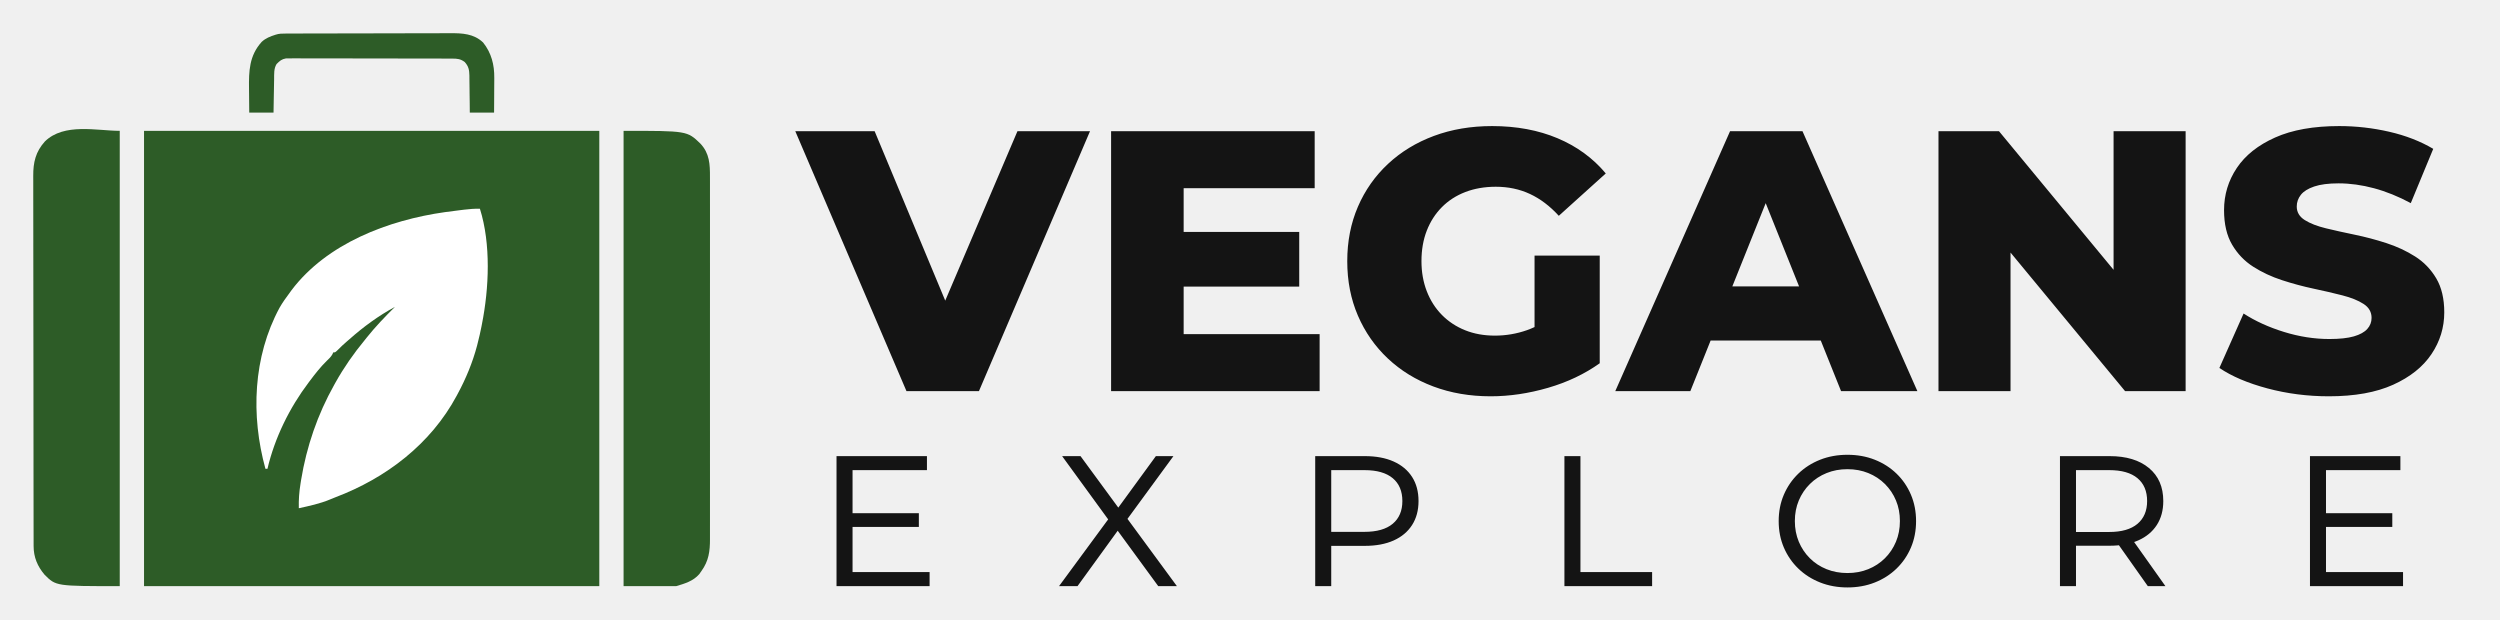
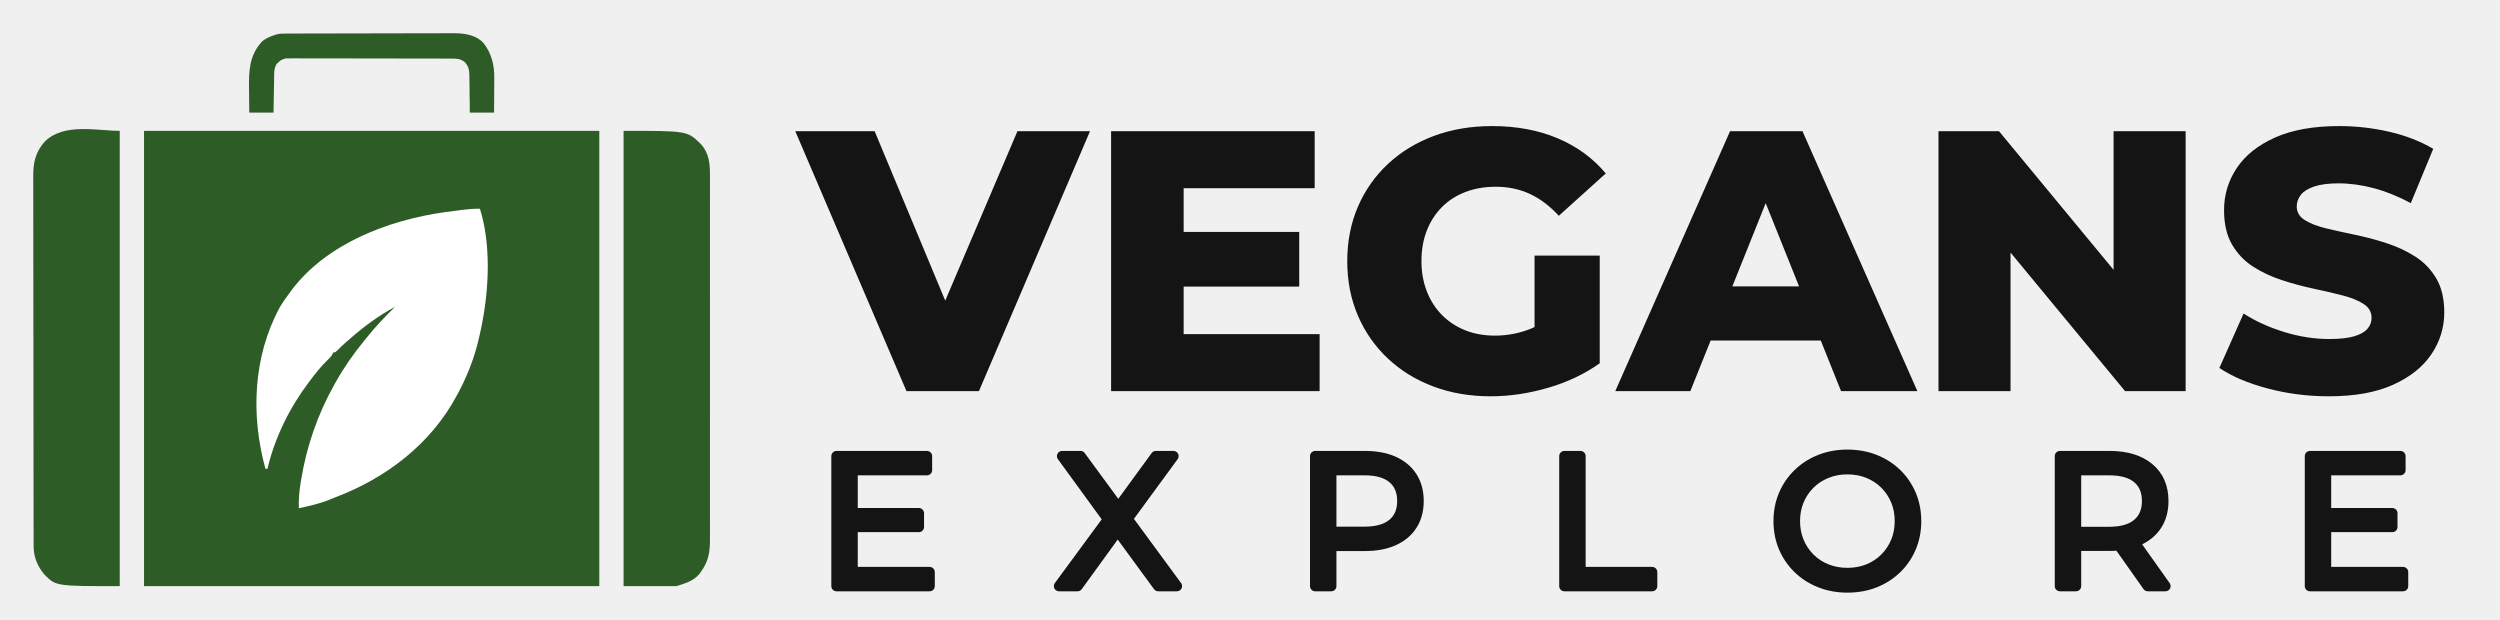
<svg xmlns="http://www.w3.org/2000/svg" viewBox="-90 2024 6732 1668" role="img" aria-label="Vegans Explore">
  <g transform="translate(-343.54,1978.16) scale(1.67579)">
    <path fill="#2D5C27" d="M 382.73 237.594 C 624.145 237.594 865.562 237.594 1114.297 237.594 C 1114.297 479.031 1114.297 720.469 1114.297 969.223 C 872.879 969.223 631.461 969.223 382.73 969.223 C 382.73 727.785 382.73 486.348 382.73 237.594 Z M 382.73 237.594 " />
    <path fill="#FFFFFF" d="M 922.465 362.785 C 940.336 419.625 937.164 490.367 925.715 548.129 C 925.578 548.855 925.578 548.855 924.871 552.52 C 923.242 560.887 921.328 569.137 919.211 577.395 C 918.98 578.324 918.98 578.324 917.816 583.023 C 910.66 609.945 899.93 635.836 886.699 660.312 C 886.18 661.289 885.66 662.262 885.125 663.262 C 843.398 740.984 771.801 795.547 690.281 826.41 C 687.23 827.586 684.207 828.836 681.191 830.102 C 665.164 836.762 648.359 840.309 631.461 844.035 C 631.098 830.527 632.039 817.73 634.207 804.402 C 634.492 802.582 634.785 800.762 635.082 798.887 C 643.965 744.707 661.473 693.602 688.363 645.68 C 689.016 644.504 689.672 643.32 690.348 642.109 C 703.848 617.977 719.516 595.449 737.133 574.145 C 738.203 572.793 739.273 571.441 740.379 570.047 C 754.387 552.488 769.949 536.281 785.902 520.492 C 759.504 534.766 735.148 552.609 712.746 572.52 C 711.484 573.605 710.219 574.688 708.918 575.809 C 703.816 580.191 698.938 584.66 694.254 589.488 C 689.988 593.652 689.988 593.652 686.734 593.652 C 686.348 594.582 685.961 595.508 685.562 596.461 C 683.047 600.938 680.016 603.758 676.27 607.27 C 666.227 617.129 657.773 627.934 649.344 639.176 C 648.656 640.082 647.969 640.988 647.262 641.922 C 616.5 682.598 592.746 730.934 581.066 780.625 C 579.992 780.625 578.918 780.625 577.812 780.625 C 554.219 695.027 557.879 600.84 600.445 521.953 C 605.285 513.438 610.977 505.574 616.832 497.73 C 617.77 496.426 618.707 495.121 619.676 493.777 C 676.496 418.434 775.621 381.004 866.348 368.215 C 874.852 367.066 883.363 365.969 891.879 364.918 C 893.609 364.703 895.34 364.488 897.121 364.27 C 905.633 363.266 913.895 362.527 922.465 362.785 Z M 922.465 362.785 " />
    <path fill="#2D5C27" d="M 1153.312 237.594 C 1255.441 237.594 1255.441 237.594 1276.664 258.02 C 1291.52 273.734 1292.215 291.375 1292.117 311.906 C 1292.121 314.504 1292.129 317.098 1292.141 319.695 C 1292.16 326.805 1292.148 333.914 1292.137 341.023 C 1292.125 348.699 1292.141 356.379 1292.156 364.055 C 1292.176 379.086 1292.172 394.117 1292.156 409.148 C 1292.148 421.363 1292.145 433.578 1292.148 445.797 C 1292.152 447.539 1292.152 449.277 1292.152 451.07 C 1292.156 454.605 1292.156 458.137 1292.156 461.672 C 1292.172 494.805 1292.156 527.938 1292.129 561.07 C 1292.109 589.488 1292.109 617.906 1292.133 646.324 C 1292.16 679.336 1292.168 712.348 1292.156 745.359 C 1292.152 748.883 1292.152 752.402 1292.148 755.926 C 1292.148 757.656 1292.148 759.391 1292.148 761.176 C 1292.145 773.375 1292.152 785.574 1292.164 797.773 C 1292.176 812.645 1292.172 827.516 1292.148 842.391 C 1292.133 849.977 1292.129 857.559 1292.145 865.145 C 1292.16 872.094 1292.152 879.043 1292.125 885.992 C 1292.121 888.5 1292.121 891.008 1292.137 893.52 C 1292.219 913.109 1290.125 928.695 1278.492 944.836 C 1277.32 946.512 1276.145 948.188 1274.934 949.918 C 1265.09 961.211 1251.82 965.031 1237.852 969.223 C 1209.953 969.223 1182.055 969.223 1153.312 969.223 C 1153.312 727.785 1153.312 486.348 1153.312 237.594 Z M 1153.312 237.594 " />
    <path fill="#2D5C27" d="M 343.711 237.594 C 343.711 479.031 343.711 720.469 343.711 969.223 C 241.32 969.223 241.32 969.223 222.977 950.914 C 211.52 937.398 205.336 922.723 205.309 905.02 C 205.305 903.957 205.301 902.895 205.297 901.801 C 205.285 898.23 205.285 894.656 205.289 891.086 C 205.285 888.504 205.277 885.922 205.27 883.34 C 205.254 876.234 205.25 869.129 205.242 862.02 C 205.238 854.363 205.223 846.703 205.207 839.043 C 205.176 820.539 205.16 802.035 205.145 783.527 C 205.137 774.816 205.129 766.102 205.121 757.387 C 205.094 728.422 205.07 699.453 205.059 670.488 C 205.055 662.969 205.051 655.449 205.047 647.934 C 205.047 646.066 205.047 644.195 205.043 642.273 C 205.031 612.004 204.992 581.738 204.938 551.473 C 204.883 520.398 204.855 489.324 204.852 458.254 C 204.848 440.805 204.832 423.359 204.793 405.91 C 204.754 391.055 204.742 376.195 204.758 361.336 C 204.766 353.758 204.762 346.18 204.73 338.598 C 204.703 331.652 204.703 324.707 204.73 317.762 C 204.734 315.258 204.727 312.754 204.707 310.246 C 204.547 288.34 208.48 271.293 223.41 254.664 C 254.426 224.324 307.219 237.594 343.711 237.594 Z M 343.711 237.594 " />
    <path fill="#2D5C27" d="M 610.832 81.273 C 612.051 81.266 613.273 81.262 614.527 81.258 C 618.629 81.238 622.727 81.23 626.824 81.227 C 629.762 81.215 632.695 81.203 635.629 81.191 C 645.281 81.16 654.934 81.141 664.586 81.125 C 667.91 81.121 671.234 81.113 674.559 81.105 C 690.184 81.074 705.809 81.051 721.434 81.039 C 739.457 81.023 757.477 80.98 775.496 80.914 C 789.434 80.863 803.367 80.84 817.305 80.836 C 825.625 80.832 833.945 80.816 842.262 80.777 C 850.098 80.738 857.934 80.73 865.77 80.746 C 868.633 80.75 871.5 80.738 874.367 80.715 C 893.941 80.57 912.605 81.363 927.582 95.633 C 940.945 112.352 945.77 131.488 945.539 152.441 C 945.535 154.047 945.531 155.652 945.527 157.305 C 945.508 162.391 945.469 167.477 945.426 172.559 C 945.41 176.027 945.395 179.492 945.383 182.957 C 945.348 191.414 945.285 199.871 945.223 208.328 C 932.348 208.328 919.473 208.328 906.207 208.328 C 906.184 205.805 906.184 205.805 906.078 193.023 C 906.016 188.117 905.941 183.207 905.867 178.301 C 905.824 174.898 905.789 171.496 905.766 168.094 C 905.73 163.191 905.656 158.293 905.57 153.395 C 905.57 152.637 905.57 152.637 905.566 148.805 C 905.359 139.719 904.371 134.09 898.078 127.035 C 891.41 122.062 886.469 121.543 878.234 121.52 C 877.074 121.508 875.914 121.5 874.715 121.488 C 870.832 121.461 866.949 121.469 863.066 121.477 C 860.277 121.465 857.488 121.449 854.699 121.434 C 847.133 121.398 839.566 121.395 831.996 121.395 C 825.68 121.395 819.359 121.383 813.043 121.371 C 798.133 121.34 783.227 121.332 768.32 121.344 C 752.945 121.355 737.57 121.32 722.191 121.258 C 708.988 121.207 695.781 121.191 682.578 121.195 C 674.691 121.199 666.805 121.191 658.922 121.152 C 651.504 121.113 644.094 121.117 636.676 121.152 C 633.957 121.156 631.234 121.148 628.52 121.125 C 624.801 121.094 621.086 121.113 617.367 121.148 C 615.293 121.148 613.215 121.145 611.07 121.145 C 603.641 122.484 601.02 125.02 595.695 130.289 C 591.184 137.625 591.879 146.137 591.773 154.504 C 591.742 156.043 591.707 157.586 591.676 159.172 C 591.582 164.074 591.504 168.977 591.43 173.883 C 591.367 177.215 591.305 180.543 591.238 183.875 C 591.078 192.027 590.953 200.176 590.82 208.328 C 577.945 208.328 565.07 208.328 551.801 208.328 C 551.691 198.758 551.594 189.191 551.535 179.621 C 551.512 176.375 551.477 173.129 551.434 169.879 C 551.074 141.484 551.746 116.961 571.719 94.723 C 578.188 88.602 585.711 85.859 594.07 83.141 C 599.773 81.238 604.902 81.273 610.832 81.273 Z M 610.832 81.273 " />
  </g>
  <path fill="#141414" transform="translate(2065.61,3077.32)" d="M285.379 0.0 -14.035 -700.0H199.624L452.105 -94.105H325.931L584.171 -700.0H779.554L480.451 0.0Z M836.344 0.0V-700.0H1384.552V-546.515H1031.726V-153.485H1397.863V0.0ZM1017.898 -281.482V-428.829H1342.932V-281.482Z M1858.31 13.828Q1774.552 13.828 1703.983 -12.672Q1633.414 -39.172 1581.534 -88.017Q1529.655 -136.862 1500.965 -203.396Q1472.275 -269.931 1472.275 -350.0Q1472.275 -430.069 1500.965 -496.604Q1529.655 -563.138 1582.034 -611.983Q1634.414 -660.828 1705.672 -687.328Q1776.931 -713.828 1862.379 -713.828Q1960.794 -713.828 2038.725 -681.0Q2116.656 -648.172 2168.415 -586.275L2041.93 -472.205Q2006.137 -511.446 1964.379 -530.946Q1922.621 -550.446 1872.207 -550.446Q1827.311 -550.446 1790.381 -536.274Q1753.45 -522.102 1727.105 -495.533Q1700.761 -468.964 1686.434 -432.31Q1672.106 -395.655 1672.106 -350.0Q1672.106 -306.035 1686.434 -269.035Q1700.761 -232.036 1727.105 -205.312Q1753.45 -178.588 1789.536 -164.071Q1825.621 -149.554 1869.828 -149.554Q1914.172 -149.554 1955.896 -164.14Q1997.62 -178.726 2040.93 -213.898L2152.139 -75.172Q2091.552 -31.862 2012.966 -9.017Q1934.379 13.828 1858.31 13.828ZM2152.139 -75.172 1976.619 -100.517V-364.966H2152.139Z M2193.965 0.0 2503.068 -700.0H2698.14L3007.554 0.0H2802.033L2560.207 -603.206H2637.932L2396.106 0.0ZM2362.932 -136.275 2413.932 -282.07H2755.793L2807.104 -136.275Z M3064.344 0.0V-700.0H3227.312L3612.792 -233.659H3535.825V-700.0H3729.829V0.0H3566.86L3181.38 -466.341H3258.347V0.0Z M4115.517 13.828Q4029.69 13.828 3950.172 -7.414Q3870.655 -28.655 3820.758 -62.517L3885.897 -209.071Q3933.104 -178.519 3994.759 -159.467Q4056.414 -140.416 4116.897 -140.416Q4158.344 -140.416 4182.965 -147.553Q4207.585 -154.691 4219.068 -167.536Q4230.55 -180.38 4230.55 -197.345Q4230.55 -221.0 4208.929 -234.948Q4187.309 -248.896 4152.033 -257.948Q4116.757 -266.999 4074.516 -275.965Q4032.275 -284.93 3989.689 -298.775Q3947.102 -312.62 3911.827 -335.154Q3876.551 -357.689 3854.93 -394.568Q3833.31 -431.448 3833.31 -487.448Q3833.31 -549.655 3867.637 -600.983Q3901.965 -652.31 3970.896 -683.069Q4039.828 -713.828 4143.483 -713.828Q4211.69 -713.828 4278.208 -698.517Q4344.725 -683.207 4396.622 -652.517L4336.173 -506.343Q4286.035 -533.274 4237.069 -546.429Q4188.104 -559.584 4141.794 -559.584Q4100.967 -559.584 4076.002 -551.102Q4051.036 -542.619 4040.054 -528.585Q4029.071 -514.551 4029.071 -497.275Q4029.071 -474.31 4050.692 -460.707Q4072.313 -447.104 4107.588 -438.552Q4142.864 -430.001 4185.45 -421.225Q4228.036 -412.449 4270.278 -398.759Q4312.519 -385.07 4347.795 -362.69Q4383.071 -340.311 4404.691 -303.777Q4426.312 -267.242 4426.312 -212.242Q4426.312 -151.035 4391.829 -99.707Q4357.346 -48.379 4288.604 -17.276Q4219.863 13.828 4115.517 13.828Z" />
-   <path fill="#141414" transform="translate(1996.72,3602.25)" d="M165.865 0V-350H409.36V-312.274H209.031V-37.726H416.507V0ZM205.119 -159.24V-196.26H387.565V-159.24ZM765.124 0L909.564 -196.29V-162.887L773.36 -350H822.906L934.322 -198.143L914.739 -197.79L1025.802 -350H1073.084L938.027 -165.593V-196.407L1082.378 0H1032.126L913.533 -162.093H932.41L814.876 0ZM1454.868 0V-350H1588.539Q1633.656 -350 1665.994 -335.544Q1698.331 -321.089 1715.714 -294.001Q1733.095 -266.913 1733.095 -229.002Q1733.095 -191.591 1715.714 -164.429Q1698.331 -137.268 1665.994 -122.812Q1633.656 -108.357 1588.539 -108.357H1478.715L1498.033 -128.734V0ZM1498.033 -124.794L1478.715 -146.083H1587.422Q1637.632 -146.083 1663.605 -167.835Q1689.577 -189.587 1689.577 -229.002Q1689.577 -268.917 1663.605 -290.596Q1637.632 -312.274 1587.422 -312.274H1478.715L1498.033 -333.562ZM2125.945 0V-350H2169.11V-37.726H2362.086V0ZM2888.146 3.617Q2848.311 3.617 2814.426 -9.809Q2780.541 -23.236 2755.585 -47.412Q2730.629 -71.589 2716.776 -104.031Q2702.924 -136.474 2702.924 -175Q2702.924 -213.526 2716.776 -245.969Q2730.629 -278.411 2755.63 -302.639Q2780.63 -326.866 2814.394 -340.241Q2848.157 -353.617 2888.069 -353.617Q2927.98 -353.617 2961.642 -340.304Q2995.305 -326.991 3020.23 -302.878Q3045.155 -278.764 3059.008 -246.2Q3072.861 -213.635 3072.861 -174.965Q3072.861 -136.294 3059.008 -103.765Q3045.155 -71.236 3020.23 -47.122Q2995.305 -23.009 2961.642 -9.696Q2927.98 3.617 2888.146 3.617ZM2888.069 -35.167Q2918.424 -35.167 2944.157 -45.603Q2969.891 -56.038 2988.984 -75.031Q3008.077 -94.024 3018.71 -119.441Q3029.343 -144.858 3029.343 -175.107Q3029.343 -205.355 3018.749 -230.635Q3008.156 -255.915 2989.046 -274.928Q2969.937 -293.94 2944.18 -304.386Q2918.424 -314.833 2888.069 -314.833Q2857.714 -314.833 2831.875 -304.375Q2806.037 -293.917 2786.866 -274.884Q2767.696 -255.851 2757.069 -230.543Q2746.442 -205.235 2746.442 -175.116Q2746.442 -144.998 2757.052 -119.581Q2767.663 -94.164 2786.805 -75.049Q2805.946 -55.933 2831.83 -45.55Q2857.714 -35.167 2888.069 -35.167ZM3460.342 0V-350H3594.013Q3661.336 -350 3699.953 -317.986Q3738.57 -285.972 3738.57 -229.002Q3738.57 -191.591 3721.188 -164.606Q3703.806 -137.621 3671.468 -123.165Q3639.13 -108.71 3594.013 -108.71H3484.189L3503.507 -128.734V0ZM3696.846 0L3607.11 -127H3654.187L3744.275 0ZM3503.507 -124.794L3484.189 -145.73H3592.896Q3643.106 -145.73 3669.079 -167.658Q3695.052 -189.587 3695.052 -229.002Q3695.052 -268.917 3669.079 -290.596Q3643.106 -312.274 3592.896 -312.274H3484.189L3503.507 -333.562ZM4133.554 0V-350H4377.048V-312.274H4176.719V-37.726H4384.195V0ZM4172.808 -159.24V-196.26H4355.253V-159.24Z" />
+   <path stroke="#141414" stroke-width="28" stroke-linejoin="round" fill="#141414" transform="translate(1996.72,3602.25)" d="M165.865 0V-350H409.36V-312.274H209.031V-37.726H416.507V0ZM205.119 -159.24V-196.26H387.565V-159.24ZM765.124 0L909.564 -196.29V-162.887L773.36 -350H822.906L934.322 -198.143L914.739 -197.79L1025.802 -350H1073.084L938.027 -165.593V-196.407L1082.378 0H1032.126L913.533 -162.093H932.41L814.876 0ZM1454.868 0V-350H1588.539Q1633.656 -350 1665.994 -335.544Q1698.331 -321.089 1715.714 -294.001Q1733.095 -266.913 1733.095 -229.002Q1733.095 -191.591 1715.714 -164.429Q1698.331 -137.268 1665.994 -122.812Q1633.656 -108.357 1588.539 -108.357H1478.715L1498.033 -128.734V0ZM1498.033 -124.794L1478.715 -146.083H1587.422Q1637.632 -146.083 1663.605 -167.835Q1689.577 -189.587 1689.577 -229.002Q1689.577 -268.917 1663.605 -290.596Q1637.632 -312.274 1587.422 -312.274H1478.715L1498.033 -333.562ZM2125.945 0V-350H2169.11V-37.726H2362.086V0ZM2888.146 3.617Q2848.311 3.617 2814.426 -9.809Q2780.541 -23.236 2755.585 -47.412Q2730.629 -71.589 2716.776 -104.031Q2702.924 -136.474 2702.924 -175Q2702.924 -213.526 2716.776 -245.969Q2730.629 -278.411 2755.63 -302.639Q2780.63 -326.866 2814.394 -340.241Q2848.157 -353.617 2888.069 -353.617Q2927.98 -353.617 2961.642 -340.304Q2995.305 -326.991 3020.23 -302.878Q3045.155 -278.764 3059.008 -246.2Q3072.861 -213.635 3072.861 -174.965Q3072.861 -136.294 3059.008 -103.765Q3045.155 -71.236 3020.23 -47.122Q2995.305 -23.009 2961.642 -9.696Q2927.98 3.617 2888.146 3.617ZM2888.069 -35.167Q2918.424 -35.167 2944.157 -45.603Q2969.891 -56.038 2988.984 -75.031Q3008.077 -94.024 3018.71 -119.441Q3029.343 -144.858 3029.343 -175.107Q3029.343 -205.355 3018.749 -230.635Q3008.156 -255.915 2989.046 -274.928Q2969.937 -293.94 2944.18 -304.386Q2918.424 -314.833 2888.069 -314.833Q2857.714 -314.833 2831.875 -304.375Q2806.037 -293.917 2786.866 -274.884Q2767.696 -255.851 2757.069 -230.543Q2746.442 -205.235 2746.442 -175.116Q2746.442 -144.998 2757.052 -119.581Q2767.663 -94.164 2786.805 -75.049Q2805.946 -55.933 2831.83 -45.55Q2857.714 -35.167 2888.069 -35.167ZM3460.342 0V-350H3594.013Q3661.336 -350 3699.953 -317.986Q3738.57 -285.972 3738.57 -229.002Q3738.57 -191.591 3721.188 -164.606Q3703.806 -137.621 3671.468 -123.165Q3639.13 -108.71 3594.013 -108.71H3484.189L3503.507 -128.734V0ZM3696.846 0L3607.11 -127H3654.187L3744.275 0ZM3503.507 -124.794L3484.189 -145.73H3592.896Q3643.106 -145.73 3669.079 -167.658Q3695.052 -189.587 3695.052 -229.002Q3695.052 -268.917 3669.079 -290.596Q3643.106 -312.274 3592.896 -312.274H3484.189L3503.507 -333.562ZM4133.554 0V-350H4377.048V-312.274H4176.719V-37.726H4384.195V0ZM4172.808 -159.24V-196.26H4355.253V-159.24Z" />
</svg>
